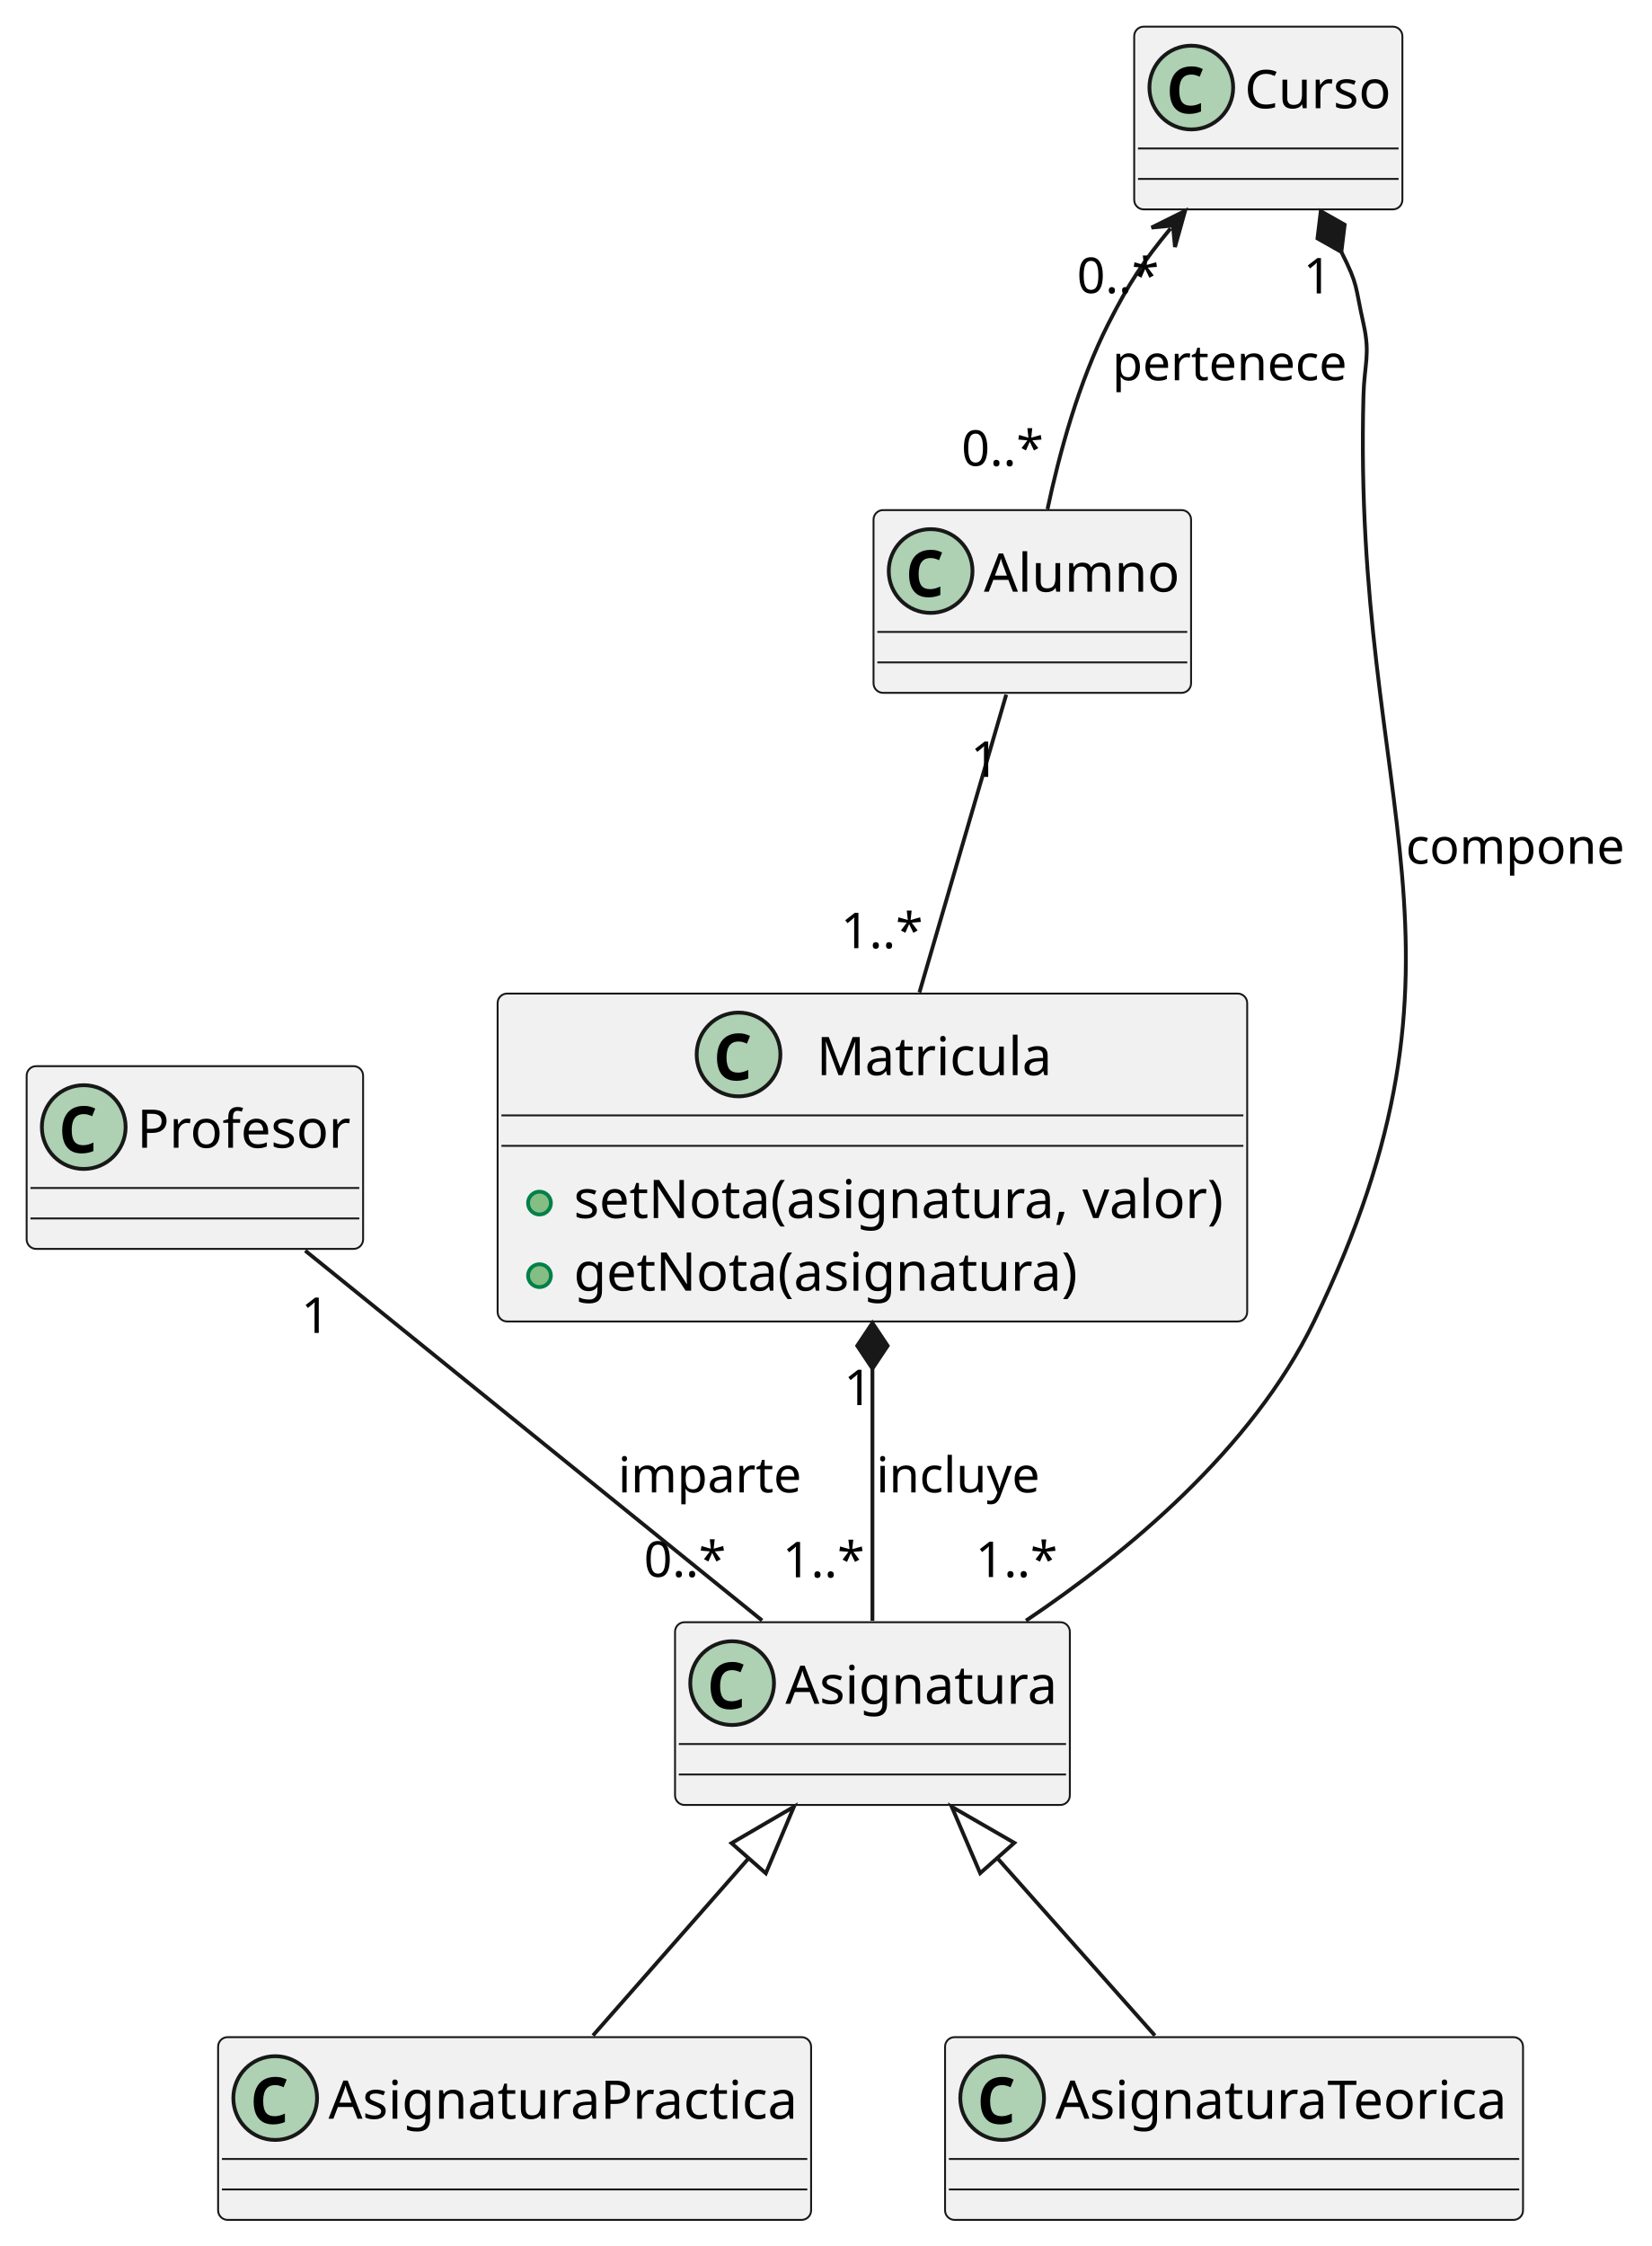
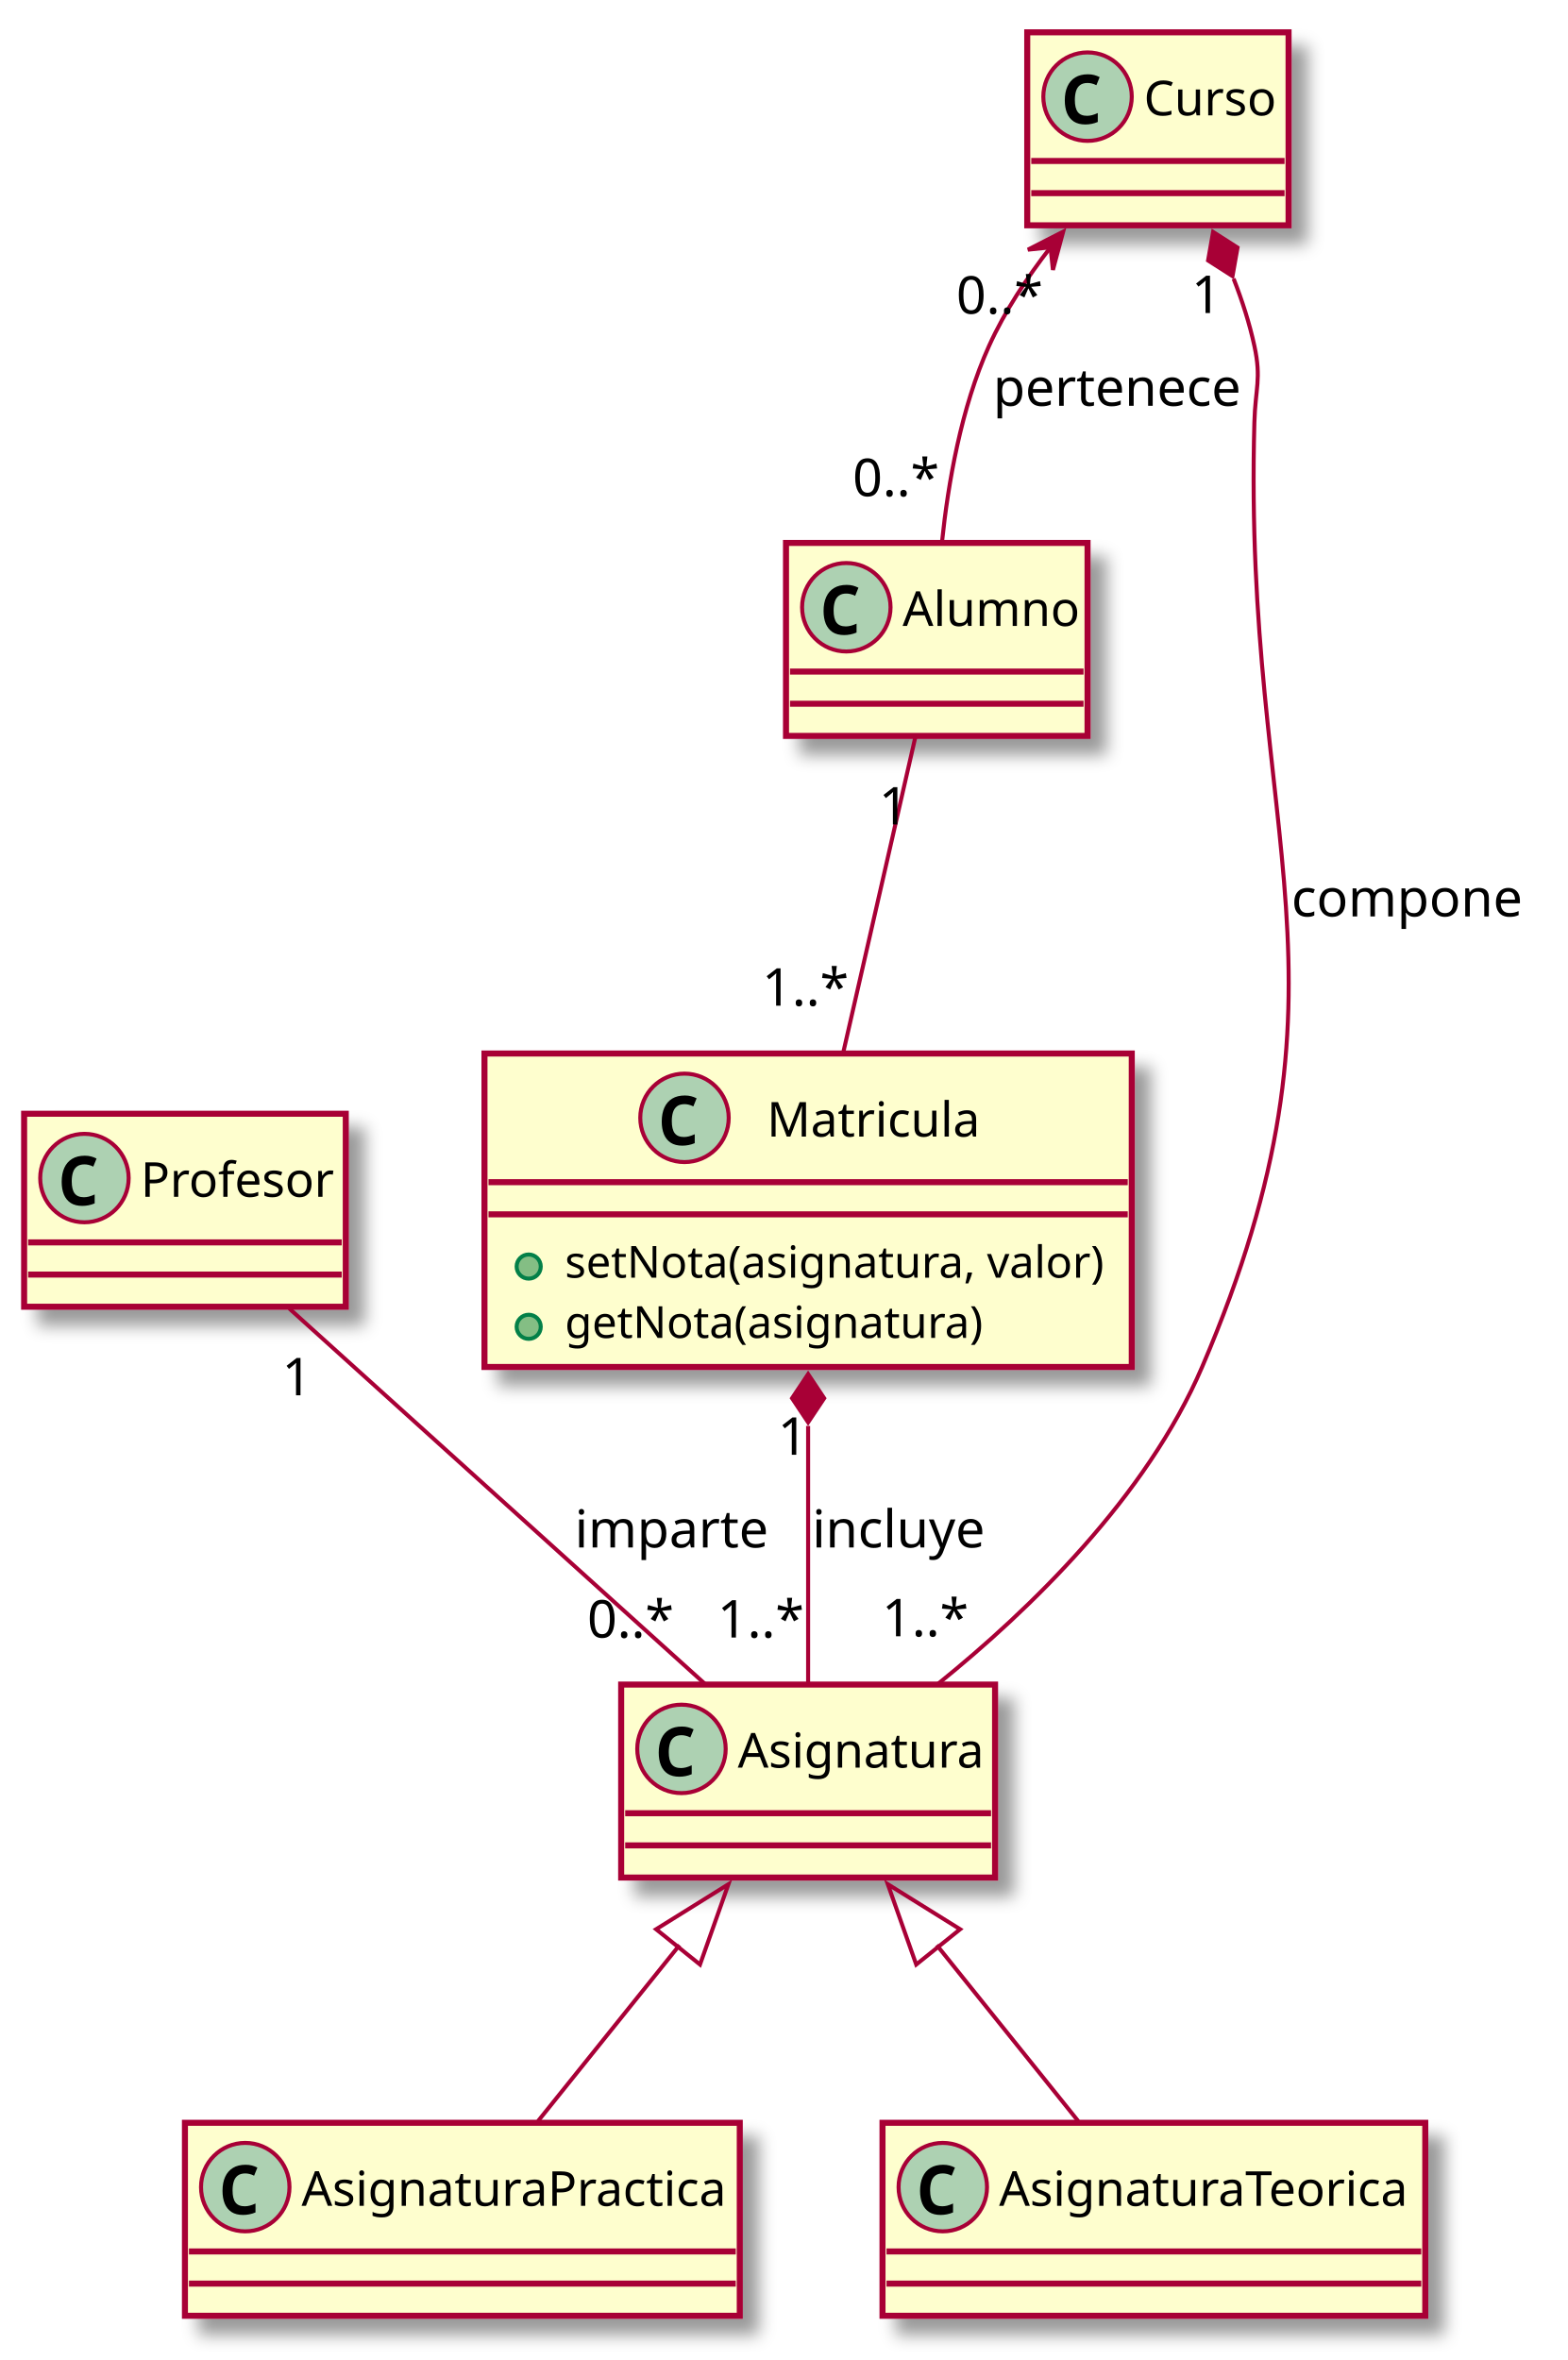
- <svg xmlns="http://www.w3.org/2000/svg" contentStyleType="text/css" data-diagram-type="CLASS" height="590px" preserveAspectRatio="none" style="width:434px;height:590px;background:#FFFFFF;" version="1.1" viewBox="0 0 434 590" width="434px" zoomAndPan="magnify">
-   <defs />
+ <svg xmlns="http://www.w3.org/2000/svg" contentScriptType="application/ecmascript" contentStyleType="text/css" height="587px" preserveAspectRatio="none" style="width:390px;height:587px;" version="1.1" viewBox="0 0 390 587" width="390px" zoomAndPan="magnify">
+   <defs>
+     <filter height="300%" id="fi2bsmdtq31rt" width="300%" x="-1" y="-1">
+       <feGaussianBlur result="blurOut" stdDeviation="2.0" />
+       <feColorMatrix in="blurOut" result="blurOut2" type="matrix" values="0 0 0 0 0 0 0 0 0 0 0 0 0 0 0 0 0 0 .4 0" />
+       <feOffset dx="4.0" dy="4.0" in="blurOut2" result="blurOut3" />
+       <feBlend in="SourceGraphic" in2="blurOut3" mode="normal" />
+     </filter>
+   </defs>
  <g>
-     <g class="entity" data-qualified-name="Profesor" data-source-line="2" id="ent0002">
-       <rect fill="#F1F1F1" height="48" rx="2.5" ry="2.5" style="stroke:#181818;stroke-width:0.5;" width="88.392" x="7" y="280.07" />
-       <ellipse cx="22" cy="296.07" fill="#ADD1B2" rx="11" ry="11" style="stroke:#181818;stroke-width:1;" />
-       <path d="M21.469,302.992 Q19.719,302.992 18.578,302.257 Q17.453,301.507 16.891,300.164 Q16.344,298.804 16.344,297.007 Q16.344,294.976 17,293.523 Q17.656,292.07 18.938,291.289 Q20.219,290.507 22.094,290.507 Q22.984,290.507 23.656,290.695 Q24.328,290.867 25.016,291.211 L24.203,293.226 Q23.578,292.914 23.031,292.789 Q22.5,292.664 22.016,292.664 Q20.844,292.664 20.141,293.195 Q19.438,293.726 19.141,294.679 Q18.844,295.632 18.844,296.898 Q18.844,298.914 19.562,299.882 Q20.281,300.836 21.875,300.836 Q22.469,300.836 23.094,300.679 Q23.719,300.523 24.547,300.148 L24.547,302.367 Q23.812,302.679 23.016,302.836 Q22.234,302.992 21.469,302.992 Z " fill="#000000" />
-       <text fill="#000000" font-family="sans-serif" font-size="14" lengthAdjust="spacing" textLength="56.392" x="36" y="301.502">Profesor</text>
-       <line style="stroke:#181818;stroke-width:0.5;" x1="8" x2="94.392" y1="312.07" y2="312.07" />
-       <line style="stroke:#181818;stroke-width:0.5;" x1="8" x2="94.392" y1="320.07" y2="320.07" />
-     </g>
-     <g class="entity" data-qualified-name="Alumno" data-source-line="5" id="ent0003">
-       <rect fill="#F1F1F1" height="48" rx="2.5" ry="2.5" style="stroke:#181818;stroke-width:0.5;" width="83.422" x="229.49" y="134" />
-       <ellipse cx="244.49" cy="150" fill="#ADD1B2" rx="11" ry="11" style="stroke:#181818;stroke-width:1;" />
-       <path d="M243.959,156.922 Q242.209,156.922 241.068,156.188 Q239.943,155.438 239.381,154.094 Q238.834,152.734 238.834,150.938 Q238.834,148.906 239.49,147.453 Q240.146,146 241.428,145.219 Q242.709,144.438 244.584,144.438 Q245.474,144.438 246.146,144.625 Q246.818,144.797 247.506,145.141 L246.693,147.156 Q246.068,146.844 245.521,146.719 Q244.99,146.594 244.506,146.594 Q243.334,146.594 242.631,147.125 Q241.928,147.656 241.631,148.609 Q241.334,149.562 241.334,150.828 Q241.334,152.844 242.053,153.812 Q242.771,154.766 244.365,154.766 Q244.959,154.766 245.584,154.609 Q246.209,154.453 247.037,154.078 L247.037,156.297 Q246.303,156.609 245.506,156.766 Q244.724,156.922 243.959,156.922 Z " fill="#000000" />
-       <text fill="#000000" font-family="sans-serif" font-size="14" lengthAdjust="spacing" textLength="51.422" x="258.49" y="155.432">Alumno</text>
-       <line style="stroke:#181818;stroke-width:0.5;" x1="230.49" x2="311.912" y1="166" y2="166" />
-       <line style="stroke:#181818;stroke-width:0.5;" x1="230.49" x2="311.912" y1="174" y2="174" />
-     </g>
-     <g class="entity" data-qualified-name="Curso" data-source-line="8" id="ent0004">
-       <rect fill="#F1F1F1" height="48" rx="2.5" ry="2.5" style="stroke:#181818;stroke-width:0.5;" width="70.458" x="297.97" y="7" />
-       <ellipse cx="312.97" cy="23" fill="#ADD1B2" rx="11" ry="11" style="stroke:#181818;stroke-width:1;" />
-       <path d="M312.439,29.922 Q310.689,29.922 309.548,29.188 Q308.423,28.438 307.861,27.094 Q307.314,25.734 307.314,23.938 Q307.314,21.906 307.97,20.453 Q308.626,19 309.908,18.219 Q311.189,17.438 313.064,17.438 Q313.954,17.438 314.626,17.625 Q315.298,17.797 315.986,18.141 L315.173,20.156 Q314.548,19.844 314.001,19.719 Q313.47,19.594 312.986,19.594 Q311.814,19.594 311.111,20.125 Q310.408,20.656 310.111,21.609 Q309.814,22.562 309.814,23.828 Q309.814,25.844 310.533,26.812 Q311.251,27.766 312.845,27.766 Q313.439,27.766 314.064,27.609 Q314.689,27.453 315.517,27.078 L315.517,29.297 Q314.783,29.609 313.986,29.766 Q313.204,29.922 312.439,29.922 Z " fill="#000000" />
-       <text fill="#000000" font-family="sans-serif" font-size="14" lengthAdjust="spacing" textLength="38.458" x="326.97" y="28.432">Curso</text>
-       <line style="stroke:#181818;stroke-width:0.5;" x1="298.97" x2="367.428" y1="39" y2="39" />
-       <line style="stroke:#181818;stroke-width:0.5;" x1="298.97" x2="367.428" y1="47" y2="47" />
-     </g>
-     <g class="entity" data-qualified-name="Asignatura" data-source-line="11" id="ent0005">
-       <rect fill="#F1F1F1" height="48" rx="2.5" ry="2.5" style="stroke:#181818;stroke-width:0.5;" width="103.722" x="177.34" y="426.14" />
-       <ellipse cx="192.34" cy="442.14" fill="#ADD1B2" rx="11" ry="11" style="stroke:#181818;stroke-width:1;" />
-       <path d="M191.809,449.062 Q190.059,449.062 188.918,448.327 Q187.793,447.577 187.231,446.234 Q186.684,444.874 186.684,443.077 Q186.684,441.046 187.34,439.593 Q187.996,438.14 189.278,437.359 Q190.559,436.577 192.434,436.577 Q193.324,436.577 193.996,436.765 Q194.668,436.937 195.356,437.281 L194.543,439.296 Q193.918,438.984 193.371,438.859 Q192.84,438.734 192.356,438.734 Q191.184,438.734 190.481,439.265 Q189.778,439.796 189.481,440.749 Q189.184,441.702 189.184,442.968 Q189.184,444.984 189.903,445.952 Q190.621,446.906 192.215,446.906 Q192.809,446.906 193.434,446.749 Q194.059,446.593 194.887,446.218 L194.887,448.437 Q194.153,448.749 193.356,448.906 Q192.574,449.062 191.809,449.062 Z " fill="#000000" />
-       <text fill="#000000" font-family="sans-serif" font-size="14" lengthAdjust="spacing" textLength="71.722" x="206.34" y="447.572">Asignatura</text>
-       <line style="stroke:#181818;stroke-width:0.5;" x1="178.34" x2="280.062" y1="458.14" y2="458.14" />
-       <line style="stroke:#181818;stroke-width:0.5;" x1="178.34" x2="280.062" y1="466.14" y2="466.14" />
-     </g>
-     <g class="entity" data-qualified-name="AsignaturaPractica" data-source-line="14" id="ent0006">
-       <rect fill="#F1F1F1" height="48" rx="2.5" ry="2.5" style="stroke:#181818;stroke-width:0.5;" width="155.788" x="57.3" y="535.14" />
-       <ellipse cx="72.3" cy="551.14" fill="#ADD1B2" rx="11" ry="11" style="stroke:#181818;stroke-width:1;" />
-       <path d="M71.769,558.062 Q70.019,558.062 68.878,557.327 Q67.753,556.577 67.191,555.234 Q66.644,553.874 66.644,552.077 Q66.644,550.046 67.3,548.593 Q67.956,547.14 69.237,546.359 Q70.519,545.577 72.394,545.577 Q73.284,545.577 73.956,545.765 Q74.628,545.937 75.316,546.281 L74.503,548.296 Q73.878,547.984 73.331,547.859 Q72.8,547.734 72.316,547.734 Q71.144,547.734 70.441,548.265 Q69.737,548.796 69.441,549.749 Q69.144,550.702 69.144,551.968 Q69.144,553.984 69.862,554.952 Q70.581,555.906 72.175,555.906 Q72.769,555.906 73.394,555.749 Q74.019,555.593 74.847,555.218 L74.847,557.437 Q74.112,557.749 73.316,557.906 Q72.534,558.062 71.769,558.062 Z " fill="#000000" />
-       <text fill="#000000" font-family="sans-serif" font-size="14" lengthAdjust="spacing" textLength="123.788" x="86.3" y="556.572">AsignaturaPractica</text>
-       <line style="stroke:#181818;stroke-width:0.5;" x1="58.3" x2="212.088" y1="567.14" y2="567.14" />
-       <line style="stroke:#181818;stroke-width:0.5;" x1="58.3" x2="212.088" y1="575.14" y2="575.14" />
-     </g>
-     <g class="entity" data-qualified-name="AsignaturaTeorica" data-source-line="17" id="ent0007">
-       <rect fill="#F1F1F1" height="48" rx="2.5" ry="2.5" style="stroke:#181818;stroke-width:0.5;" width="151.84" x="248.28" y="535.14" />
-       <ellipse cx="263.28" cy="551.14" fill="#ADD1B2" rx="11" ry="11" style="stroke:#181818;stroke-width:1;" />
-       <path d="M262.749,558.062 Q260.999,558.062 259.858,557.327 Q258.733,556.577 258.171,555.234 Q257.624,553.874 257.624,552.077 Q257.624,550.046 258.28,548.593 Q258.936,547.14 260.217,546.359 Q261.499,545.577 263.374,545.577 Q264.264,545.577 264.936,545.765 Q265.608,545.937 266.296,546.281 L265.483,548.296 Q264.858,547.984 264.311,547.859 Q263.78,547.734 263.296,547.734 Q262.124,547.734 261.421,548.265 Q260.717,548.796 260.421,549.749 Q260.124,550.702 260.124,551.968 Q260.124,553.984 260.842,554.952 Q261.561,555.906 263.155,555.906 Q263.749,555.906 264.374,555.749 Q264.999,555.593 265.827,555.218 L265.827,557.437 Q265.092,557.749 264.296,557.906 Q263.514,558.062 262.749,558.062 Z " fill="#000000" />
-       <text fill="#000000" font-family="sans-serif" font-size="14" lengthAdjust="spacing" textLength="119.84" x="277.28" y="556.572">AsignaturaTeorica</text>
-       <line style="stroke:#181818;stroke-width:0.5;" x1="249.28" x2="399.12" y1="567.14" y2="567.14" />
-       <line style="stroke:#181818;stroke-width:0.5;" x1="249.28" x2="399.12" y1="575.14" y2="575.14" />
-     </g>
-     <g class="entity" data-qualified-name="Matricula" data-source-line="20" id="ent0008">
-       <rect fill="#F1F1F1" height="86.136" rx="2.5" ry="2.5" style="stroke:#181818;stroke-width:0.5;" width="196.925" x="130.73" y="261" />
-       <ellipse cx="194.024" cy="277" fill="#ADD1B2" rx="11" ry="11" style="stroke:#181818;stroke-width:1;" />
-       <path d="M193.493,283.922 Q191.743,283.922 190.602,283.188 Q189.477,282.438 188.914,281.094 Q188.368,279.734 188.368,277.938 Q188.368,275.906 189.024,274.453 Q189.68,273 190.961,272.219 Q192.243,271.438 194.118,271.438 Q195.008,271.438 195.68,271.625 Q196.352,271.797 197.039,272.141 L196.227,274.156 Q195.602,273.844 195.055,273.719 Q194.524,273.594 194.039,273.594 Q192.868,273.594 192.164,274.125 Q191.461,274.656 191.164,275.609 Q190.868,276.562 190.868,277.828 Q190.868,279.844 191.586,280.812 Q192.305,281.766 193.899,281.766 Q194.493,281.766 195.118,281.609 Q195.743,281.453 196.571,281.078 L196.571,283.297 Q195.836,283.609 195.039,283.766 Q194.258,283.922 193.493,283.922 Z " fill="#000000" />
-       <text fill="#000000" font-family="sans-serif" font-size="14" lengthAdjust="spacing" textLength="61.838" x="214.524" y="282.432">Matricula</text>
-       <line style="stroke:#181818;stroke-width:0.5;" x1="131.73" x2="326.655" y1="293" y2="293" />
-       <line style="stroke:#181818;stroke-width:0.5;" x1="131.73" x2="326.655" y1="301" y2="301" />
-       <g data-visibility-modifier="PUBLIC_METHOD">
-         <ellipse cx="141.73" cy="316.034" fill="#84BE84" rx="3" ry="3" style="stroke:#038048;stroke-width:1;" />
-       </g>
-       <text fill="#000000" font-family="sans-serif" font-size="14" lengthAdjust="spacing" textLength="170.925" x="150.73" y="319.966">setNota(asignatura, valor)</text>
-       <g data-visibility-modifier="PUBLIC_METHOD">
-         <ellipse cx="141.73" cy="335.102" fill="#84BE84" rx="3" ry="3" style="stroke:#038048;stroke-width:1;" />
-       </g>
-       <text fill="#000000" font-family="sans-serif" font-size="14" lengthAdjust="spacing" textLength="132.607" x="150.73" y="339.034">getNota(asignatura)</text>
-     </g>
-     <g class="link" data-entity-1="ent0005" data-entity-2="ent0006" data-link-type="extension" data-source-line="27" id="lnk9">
-       <path codeLine="27" d="M196.687,488.14 C181.007,505.98 171.44,516.89 155.78,534.71" fill="none" id="Asignatura-backto-AsignaturaPractica" style="stroke:#181818;stroke-width:1;" />
-       <polygon fill="none" points="208.57,474.62,192.18,484.179,201.194,492.101,208.57,474.62" style="stroke:#181818;stroke-width:1;" />
-     </g>
-     <g class="link" data-entity-1="ent0005" data-entity-2="ent0007" data-link-type="extension" data-source-line="28" id="lnk10">
-       <path codeLine="28" d="M261.991,488.08 C277.831,505.92 287.57,516.89 303.4,534.71" fill="none" id="Asignatura-backto-AsignaturaTeorica" style="stroke:#181818;stroke-width:1;" />
-       <polygon fill="none" points="250.04,474.62,257.504,492.064,266.478,484.096,250.04,474.62" style="stroke:#181818;stroke-width:1;" />
-     </g>
-     <g class="link" data-entity-1="ent0004" data-entity-2="ent0005" data-link-type="composition" data-source-line="31" id="lnk11">
-       <path codeLine="31" d="M352.395,66.184 C356.905,75.124 355.93,74.88 358.2,85 C360.04,93.24 358.42,95.56 358.2,104 C355.31,212.18 392.41,249.77 345.2,347.14 C328.93,380.68 296.13,407.87 269.55,425.72" fill="none" id="Curso-backto-Asignatura" style="stroke:#181818;stroke-width:1;" />
-       <polygon fill="#181818" points="346.99,55.47,346.121,62.629,352.395,66.184,353.264,59.025,346.99,55.47" style="stroke:#181818;stroke-width:1;" />
-       <text fill="#000000" font-family="sans-serif" font-size="13" lengthAdjust="spacing" textLength="57.486" x="369.32" y="226.897">compone</text>
-       <text fill="#000000" font-family="sans-serif" font-size="13" lengthAdjust="spacing" textLength="7.436" x="342.42" y="77.073">1</text>
-       <text fill="#000000" font-family="sans-serif" font-size="13" lengthAdjust="spacing" textLength="21.567" x="256.272" y="414.272">1..*</text>
-     </g>
-     <g class="link" data-entity-1="ent0004" data-entity-2="ent0003" data-link-type="dependency" data-source-line="34" id="lnk12">
-       <path codeLine="34" d="M307.514,60.022 C300.264,68.782 296.52,74.54 291.2,85 C283.37,100.38 278.28,119.22 275.19,133.76" fill="none" id="Curso-backto-Alumno" style="stroke:#181818;stroke-width:1;" />
-       <polygon fill="#181818" points="311.34,55.4,302.52,59.783,308.152,59.252,308.683,64.884,311.34,55.4" style="stroke:#181818;stroke-width:1;" />
-       <text fill="#000000" font-family="sans-serif" font-size="13" lengthAdjust="spacing" textLength="61.659" x="292.2" y="99.897">pertenece</text>
-       <text fill="#000000" font-family="sans-serif" font-size="13" lengthAdjust="spacing" textLength="21.567" x="282.923" y="76.987">0..*</text>
-       <text fill="#000000" font-family="sans-serif" font-size="13" lengthAdjust="spacing" textLength="21.567" x="252.594" y="122.358">0..*</text>
-     </g>
-     <g class="link" data-entity-1="ent0002" data-entity-2="ent0005" data-link-type="association" data-source-line="37" id="lnk13">
-       <path codeLine="37" d="M80.19,328.54 C113.29,355.33 167.12,398.9 200.21,425.68" fill="none" id="Profesor-Asignatura" style="stroke:#181818;stroke-width:1;" />
-       <text fill="#000000" font-family="sans-serif" font-size="13" lengthAdjust="spacing" textLength="48.191" x="162.37" y="392.037">imparte</text>
-       <text fill="#000000" font-family="sans-serif" font-size="13" lengthAdjust="spacing" textLength="7.436" x="79.136" y="350.143">1</text>
-       <text fill="#000000" font-family="sans-serif" font-size="13" lengthAdjust="spacing" textLength="21.567" x="169.163" y="414.221">0..*</text>
-     </g>
-     <g class="link" data-entity-1="ent0003" data-entity-2="ent0008" data-link-type="association" data-source-line="40" id="lnk14">
-       <path codeLine="40" d="M264.35,182.47 C258.19,203.6 248.99,235.17 241.55,260.7" fill="none" id="Alumno-Matricula" style="stroke:#181818;stroke-width:1;" />
-       <text fill="#000000" font-family="sans-serif" font-size="13" lengthAdjust="spacing" textLength="7.436" x="255.007" y="204.073">1</text>
-       <text fill="#000000" font-family="sans-serif" font-size="13" lengthAdjust="spacing" textLength="21.567" x="220.905" y="249.065">1..*</text>
-     </g>
-     <g class="link" data-entity-1="ent0008" data-entity-2="ent0005" data-link-type="composition" data-source-line="41" id="lnk15">
-       <path codeLine="41" d="M229.2,359.52 C229.2,385.08 229.2,404.66 229.2,425.77" fill="none" id="Matricula-backto-Asignatura" style="stroke:#181818;stroke-width:1;" />
-       <polygon fill="#181818" points="229.2,347.52,225.2,353.52,229.2,359.52,233.2,353.52,229.2,347.52" style="stroke:#181818;stroke-width:1;" />
-       <text fill="#000000" font-family="sans-serif" font-size="13" lengthAdjust="spacing" textLength="42.978" x="230.2" y="392.037">incluye</text>
-       <text fill="#000000" font-family="sans-serif" font-size="13" lengthAdjust="spacing" textLength="7.436" x="221.719" y="369.099">1</text>
-       <text fill="#000000" font-family="sans-serif" font-size="13" lengthAdjust="spacing" textLength="21.567" x="205.582" y="414.334">1..*</text>
-     </g>
+     <rect fill="#FEFECE" filter="url(#fi2bsmdtq31rt)" height="48" id="Profesor" style="stroke: #A80036; stroke-width: 1.5;" width="80" x="6" y="277.02" />
+     <ellipse cx="21" cy="293.02" fill="#ADD1B2" rx="11" ry="11" style="stroke: #A80036; stroke-width: 1.0;" />
+     <path d="M20.469,299.942 Q18.719,299.942 17.578,299.207 Q16.453,298.457 15.891,297.114 Q15.344,295.754 15.344,293.957 Q15.344,291.926 16,290.473 Q16.656,289.02 17.938,288.239 Q19.219,287.457 21.094,287.457 Q21.984,287.457 22.656,287.645 Q23.328,287.817 24.016,288.161 L23.203,290.176 Q22.578,289.864 22.031,289.739 Q21.5,289.614 21.016,289.614 Q19.844,289.614 19.141,290.145 Q18.438,290.676 18.141,291.629 Q17.844,292.582 17.844,293.848 Q17.844,295.864 18.562,296.832 Q19.281,297.786 20.875,297.786 Q21.469,297.786 22.094,297.629 Q22.719,297.473 23.547,297.098 L23.547,299.317 Q22.812,299.629 22.016,299.786 Q21.234,299.942 20.469,299.942 Z " />
+     <text fill="#000000" font-family="sans-serif" font-size="12" lengthAdjust="spacingAndGlyphs" textLength="48" x="35" y="297.676">Profesor</text>
+     <line style="stroke: #A80036; stroke-width: 1.5;" x1="7" x2="85" y1="309.02" y2="309.02" />
+     <line style="stroke: #A80036; stroke-width: 1.5;" x1="7" x2="85" y1="317.02" y2="317.02" />
+     <rect fill="#FEFECE" filter="url(#fi2bsmdtq31rt)" height="48" id="Alumno" style="stroke: #A80036; stroke-width: 1.5;" width="75" x="195.5" y="135.04" />
+     <ellipse cx="210.5" cy="151.04" fill="#ADD1B2" rx="11" ry="11" style="stroke: #A80036; stroke-width: 1.0;" />
+     <path d="M209.969,157.962 Q208.219,157.962 207.078,157.227 Q205.953,156.477 205.391,155.134 Q204.844,153.774 204.844,151.977 Q204.844,149.946 205.5,148.493 Q206.156,147.04 207.438,146.259 Q208.719,145.477 210.594,145.477 Q211.484,145.477 212.156,145.665 Q212.828,145.837 213.516,146.181 L212.703,148.196 Q212.078,147.884 211.531,147.759 Q211,147.634 210.516,147.634 Q209.344,147.634 208.641,148.165 Q207.938,148.696 207.641,149.649 Q207.344,150.602 207.344,151.868 Q207.344,153.884 208.062,154.852 Q208.781,155.806 210.375,155.806 Q210.969,155.806 211.594,155.649 Q212.219,155.493 213.047,155.118 L213.047,157.337 Q212.312,157.649 211.516,157.806 Q210.734,157.962 209.969,157.962 Z " />
+     <text fill="#000000" font-family="sans-serif" font-size="12" lengthAdjust="spacingAndGlyphs" textLength="43" x="224.5" y="155.696">Alumno</text>
+     <line style="stroke: #A80036; stroke-width: 1.5;" x1="196.5" x2="269.5" y1="167.04" y2="167.04" />
+     <line style="stroke: #A80036; stroke-width: 1.5;" x1="196.5" x2="269.5" y1="175.04" y2="175.04" />
+     <rect fill="#FEFECE" filter="url(#fi2bsmdtq31rt)" height="48" id="Curso" style="stroke: #A80036; stroke-width: 1.5;" width="65" x="255.5" y="8.04" />
+     <ellipse cx="270.5" cy="24.04" fill="#ADD1B2" rx="11" ry="11" style="stroke: #A80036; stroke-width: 1.0;" />
+     <path d="M269.969,30.962 Q268.219,30.962 267.078,30.227 Q265.953,29.477 265.391,28.134 Q264.844,26.774 264.844,24.977 Q264.844,22.946 265.5,21.493 Q266.156,20.04 267.438,19.259 Q268.719,18.477 270.594,18.477 Q271.484,18.477 272.156,18.665 Q272.828,18.837 273.516,19.181 L272.703,21.196 Q272.078,20.884 271.531,20.759 Q271,20.634 270.516,20.634 Q269.344,20.634 268.641,21.165 Q267.938,21.696 267.641,22.649 Q267.344,23.602 267.344,24.868 Q267.344,26.884 268.062,27.852 Q268.781,28.806 270.375,28.806 Q270.969,28.806 271.594,28.649 Q272.219,28.493 273.047,28.118 L273.047,30.337 Q272.312,30.649 271.516,30.806 Q270.734,30.962 269.969,30.962 Z " />
+     <text fill="#000000" font-family="sans-serif" font-size="12" lengthAdjust="spacingAndGlyphs" textLength="33" x="284.5" y="28.696">Curso</text>
+     <line style="stroke: #A80036; stroke-width: 1.5;" x1="256.5" x2="319.5" y1="40.04" y2="40.04" />
+     <line style="stroke: #A80036; stroke-width: 1.5;" x1="256.5" x2="319.5" y1="48.04" y2="48.04" />
+     <rect fill="#FEFECE" filter="url(#fi2bsmdtq31rt)" height="48" id="Asignatura" style="stroke: #A80036; stroke-width: 1.5;" width="93" x="154.5" y="419" />
+     <ellipse cx="169.5" cy="435" fill="#ADD1B2" rx="11" ry="11" style="stroke: #A80036; stroke-width: 1.0;" />
+     <path d="M168.969,441.922 Q167.219,441.922 166.078,441.188 Q164.953,440.438 164.391,439.094 Q163.844,437.734 163.844,435.938 Q163.844,433.906 164.5,432.453 Q165.156,431 166.438,430.219 Q167.719,429.438 169.594,429.438 Q170.484,429.438 171.156,429.625 Q171.828,429.797 172.516,430.141 L171.703,432.156 Q171.078,431.844 170.531,431.719 Q170,431.594 169.516,431.594 Q168.344,431.594 167.641,432.125 Q166.938,432.656 166.641,433.609 Q166.344,434.562 166.344,435.828 Q166.344,437.844 167.062,438.812 Q167.781,439.766 169.375,439.766 Q169.969,439.766 170.594,439.609 Q171.219,439.453 172.047,439.078 L172.047,441.297 Q171.312,441.609 170.516,441.766 Q169.734,441.922 168.969,441.922 Z " />
+     <text fill="#000000" font-family="sans-serif" font-size="12" lengthAdjust="spacingAndGlyphs" textLength="61" x="183.5" y="439.656">Asignatura</text>
+     <line style="stroke: #A80036; stroke-width: 1.5;" x1="155.5" x2="246.5" y1="451" y2="451" />
+     <line style="stroke: #A80036; stroke-width: 1.5;" x1="155.5" x2="246.5" y1="459" y2="459" />
+     <rect fill="#FEFECE" filter="url(#fi2bsmdtq31rt)" height="48" id="AsignaturaPractica" style="stroke: #A80036; stroke-width: 1.5;" width="138" x="46" y="528" />
+     <ellipse cx="61" cy="544" fill="#ADD1B2" rx="11" ry="11" style="stroke: #A80036; stroke-width: 1.0;" />
+     <path d="M60.469,550.922 Q58.719,550.922 57.578,550.188 Q56.453,549.438 55.891,548.094 Q55.344,546.734 55.344,544.938 Q55.344,542.906 56,541.453 Q56.656,540 57.938,539.219 Q59.219,538.438 61.094,538.438 Q61.984,538.438 62.656,538.625 Q63.328,538.797 64.016,539.141 L63.203,541.156 Q62.578,540.844 62.031,540.719 Q61.5,540.594 61.016,540.594 Q59.844,540.594 59.141,541.125 Q58.438,541.656 58.141,542.609 Q57.844,543.562 57.844,544.828 Q57.844,546.844 58.562,547.812 Q59.281,548.766 60.875,548.766 Q61.469,548.766 62.094,548.609 Q62.719,548.453 63.547,548.078 L63.547,550.297 Q62.812,550.609 62.016,550.766 Q61.234,550.922 60.469,550.922 Z " />
+     <text fill="#000000" font-family="sans-serif" font-size="12" lengthAdjust="spacingAndGlyphs" textLength="106" x="75" y="548.656">AsignaturaPractica</text>
+     <line style="stroke: #A80036; stroke-width: 1.5;" x1="47" x2="183" y1="560" y2="560" />
+     <line style="stroke: #A80036; stroke-width: 1.5;" x1="47" x2="183" y1="568" y2="568" />
+     <rect fill="#FEFECE" filter="url(#fi2bsmdtq31rt)" height="48" id="AsignaturaTeorica" style="stroke: #A80036; stroke-width: 1.5;" width="135" x="219.5" y="528" />
+     <ellipse cx="234.5" cy="544" fill="#ADD1B2" rx="11" ry="11" style="stroke: #A80036; stroke-width: 1.0;" />
+     <path d="M233.969,550.922 Q232.219,550.922 231.078,550.188 Q229.953,549.438 229.391,548.094 Q228.844,546.734 228.844,544.938 Q228.844,542.906 229.5,541.453 Q230.156,540 231.438,539.219 Q232.719,538.438 234.594,538.438 Q235.484,538.438 236.156,538.625 Q236.828,538.797 237.516,539.141 L236.703,541.156 Q236.078,540.844 235.531,540.719 Q235,540.594 234.516,540.594 Q233.344,540.594 232.641,541.125 Q231.938,541.656 231.641,542.609 Q231.344,543.562 231.344,544.828 Q231.344,546.844 232.062,547.812 Q232.781,548.766 234.375,548.766 Q234.969,548.766 235.594,548.609 Q236.219,548.453 237.047,548.078 L237.047,550.297 Q236.312,550.609 235.516,550.766 Q234.734,550.922 233.969,550.922 Z " />
+     <text fill="#000000" font-family="sans-serif" font-size="12" lengthAdjust="spacingAndGlyphs" textLength="103" x="248.5" y="548.656">AsignaturaTeorica</text>
+     <line style="stroke: #A80036; stroke-width: 1.5;" x1="220.5" x2="353.5" y1="560" y2="560" />
+     <line style="stroke: #A80036; stroke-width: 1.5;" x1="220.5" x2="353.5" y1="568" y2="568" />
+     <rect fill="#FEFECE" filter="url(#fi2bsmdtq31rt)" height="77.964" id="Matricula" style="stroke: #A80036; stroke-width: 1.5;" width="161" x="120.5" y="262.04" />
+     <ellipse cx="170.25" cy="278.04" fill="#ADD1B2" rx="11" ry="11" style="stroke: #A80036; stroke-width: 1.0;" />
+     <path d="M169.719,284.962 Q167.969,284.962 166.828,284.228 Q165.703,283.478 165.141,282.134 Q164.594,280.774 164.594,278.978 Q164.594,276.946 165.25,275.493 Q165.906,274.04 167.188,273.259 Q168.469,272.478 170.344,272.478 Q171.234,272.478 171.906,272.665 Q172.578,272.837 173.266,273.181 L172.453,275.196 Q171.828,274.884 171.281,274.759 Q170.75,274.634 170.266,274.634 Q169.094,274.634 168.391,275.165 Q167.688,275.696 167.391,276.649 Q167.094,277.603 167.094,278.868 Q167.094,280.884 167.812,281.853 Q168.531,282.806 170.125,282.806 Q170.719,282.806 171.344,282.649 Q171.969,282.493 172.797,282.118 L172.797,284.337 Q172.062,284.649 171.266,284.806 Q170.484,284.962 169.719,284.962 Z " />
+     <text fill="#000000" font-family="sans-serif" font-size="12" lengthAdjust="spacingAndGlyphs" textLength="53" x="190.75" y="282.696">Matricula</text>
+     <line style="stroke: #A80036; stroke-width: 1.5;" x1="121.5" x2="280.5" y1="294.04" y2="294.04" />
+     <line style="stroke: #A80036; stroke-width: 1.5;" x1="121.5" x2="280.5" y1="302.04" y2="302.04" />
+     <ellipse cx="131.5" cy="315.031" fill="#84BE84" rx="3" ry="3" style="stroke: #038048; stroke-width: 1.0;" />
+     <text fill="#000000" font-family="sans-serif" font-size="11" lengthAdjust="spacingAndGlyphs" textLength="135" x="140.5" y="317.799">setNota(asignatura, valor)</text>
+     <ellipse cx="131.5" cy="330.013" fill="#84BE84" rx="3" ry="3" style="stroke: #038048; stroke-width: 1.0;" />
+     <text fill="#000000" font-family="sans-serif" font-size="11" lengthAdjust="spacingAndGlyphs" textLength="104" x="140.5" y="332.781">getNota(asignatura)</text>
+     <path d="M169.01,483.8 C157.17,498.54 144.13,514.76 133.83,527.57 " fill="none" id="Asignatura-AsignaturaPractica" style="stroke: #A80036; stroke-width: 1.0;" />
+     <polygon fill="none" points="163.19,479.86,181.18,468.66,174.11,488.64,163.19,479.86" style="stroke: #A80036; stroke-width: 1.0;" />
+     <path d="M232.99,483.8 C244.83,498.54 257.87,514.76 268.17,527.57 " fill="none" id="Asignatura-AsignaturaTeorica" style="stroke: #A80036; stroke-width: 1.0;" />
+     <polygon fill="none" points="227.89,488.64,220.82,468.66,238.81,479.86,227.89,488.64" style="stroke: #A80036; stroke-width: 1.0;" />
+     <path d="M306.83,69.32 C308.97,74.79 310.8,80.47 312,86.04 C313.78,94.29 312.23,96.59 312,105.04 C309.11,209.58 340.17,243.85 299,340 C285.18,372.28 256.22,400.33 233.35,418.79 " fill="none" id="Curso-Asignatura" style="stroke: #A80036; stroke-width: 1.0;" />
+     <polygon fill="#A80036" points="301.73,57.69,300.481,64.792,306.557,68.676,307.806,61.574,301.73,57.69" style="stroke: #A80036; stroke-width: 1.0;" />
+     <text fill="#000000" font-family="sans-serif" font-size="13" lengthAdjust="spacingAndGlyphs" textLength="57" x="321.21" y="227.937">compone</text>
+     <text fill="#000000" font-family="sans-serif" font-size="13" lengthAdjust="spacingAndGlyphs" textLength="7" x="296.345" y="77.854">1</text>
+     <text fill="#000000" font-family="sans-serif" font-size="13" lengthAdjust="spacingAndGlyphs" textLength="20" x="219.357" y="406.991">1..*</text>
+     <path d="M261.32,61.48 C255.48,69 249.89,77.43 246,86.04 C239.04,101.43 235.81,120.26 234.3,134.81 " fill="none" id="Curso-Alumno" style="stroke: #A80036; stroke-width: 1.0;" />
+     <polygon fill="#A80036" points="264.44,57.62,255.67,62.102,261.296,61.508,261.89,67.133,264.44,57.62" style="stroke: #A80036; stroke-width: 1.0;" />
+     <text fill="#000000" font-family="sans-serif" font-size="13" lengthAdjust="spacingAndGlyphs" textLength="60" x="247" y="100.937">pertenece</text>
+     <text fill="#000000" font-family="sans-serif" font-size="13" lengthAdjust="spacingAndGlyphs" textLength="20" x="237.849" y="78.027">0..*</text>
+     <text fill="#000000" font-family="sans-serif" font-size="13" lengthAdjust="spacingAndGlyphs" textLength="20" x="212.071" y="123.41">0..*</text>
+     <path d="M71.94,325.45 C100.64,351.37 146.6,392.87 175.23,418.73 " fill="none" id="Profesor-Asignatura" style="stroke: #A80036; stroke-width: 1.0;" />
+     <text fill="#000000" font-family="sans-serif" font-size="13" lengthAdjust="spacingAndGlyphs" textLength="47" x="142.94" y="384.897">imparte</text>
+     <text fill="#000000" font-family="sans-serif" font-size="13" lengthAdjust="spacingAndGlyphs" textLength="7" x="70.129" y="347.044">1</text>
+     <text fill="#000000" font-family="sans-serif" font-size="13" lengthAdjust="spacingAndGlyphs" textLength="20" x="146.064" y="407.32">0..*</text>
+     <path d="M227.64,183.47 C222.77,204.79 215.48,236.67 209.76,261.7 " fill="none" id="Alumno-Matricula" style="stroke: #A80036; stroke-width: 1.0;" />
+     <text fill="#000000" font-family="sans-serif" font-size="13" lengthAdjust="spacingAndGlyphs" textLength="7" x="218.591" y="205.064">1</text>
+     <text fill="#000000" font-family="sans-serif" font-size="13" lengthAdjust="spacingAndGlyphs" textLength="20" x="189.539" y="250.142">1..*</text>
+     <path d="M201,354.68 C201,376.75 201,401.28 201,418.71 " fill="none" id="Matricula-Asignatura" style="stroke: #A80036; stroke-width: 1.0;" />
+     <polygon fill="#A80036" points="201,341.78,197,347.78,201,353.78,205,347.78,201,341.78" style="stroke: #A80036; stroke-width: 1.0;" />
+     <text fill="#000000" font-family="sans-serif" font-size="13" lengthAdjust="spacingAndGlyphs" textLength="42" x="202" y="384.897">incluye</text>
+     <text fill="#000000" font-family="sans-serif" font-size="13" lengthAdjust="spacingAndGlyphs" textLength="7" x="193.442" y="361.833">1</text>
+     <text fill="#000000" font-family="sans-serif" font-size="13" lengthAdjust="spacingAndGlyphs" textLength="20" x="178.438" y="407.295">1..*</text>
  </g>
</svg>
